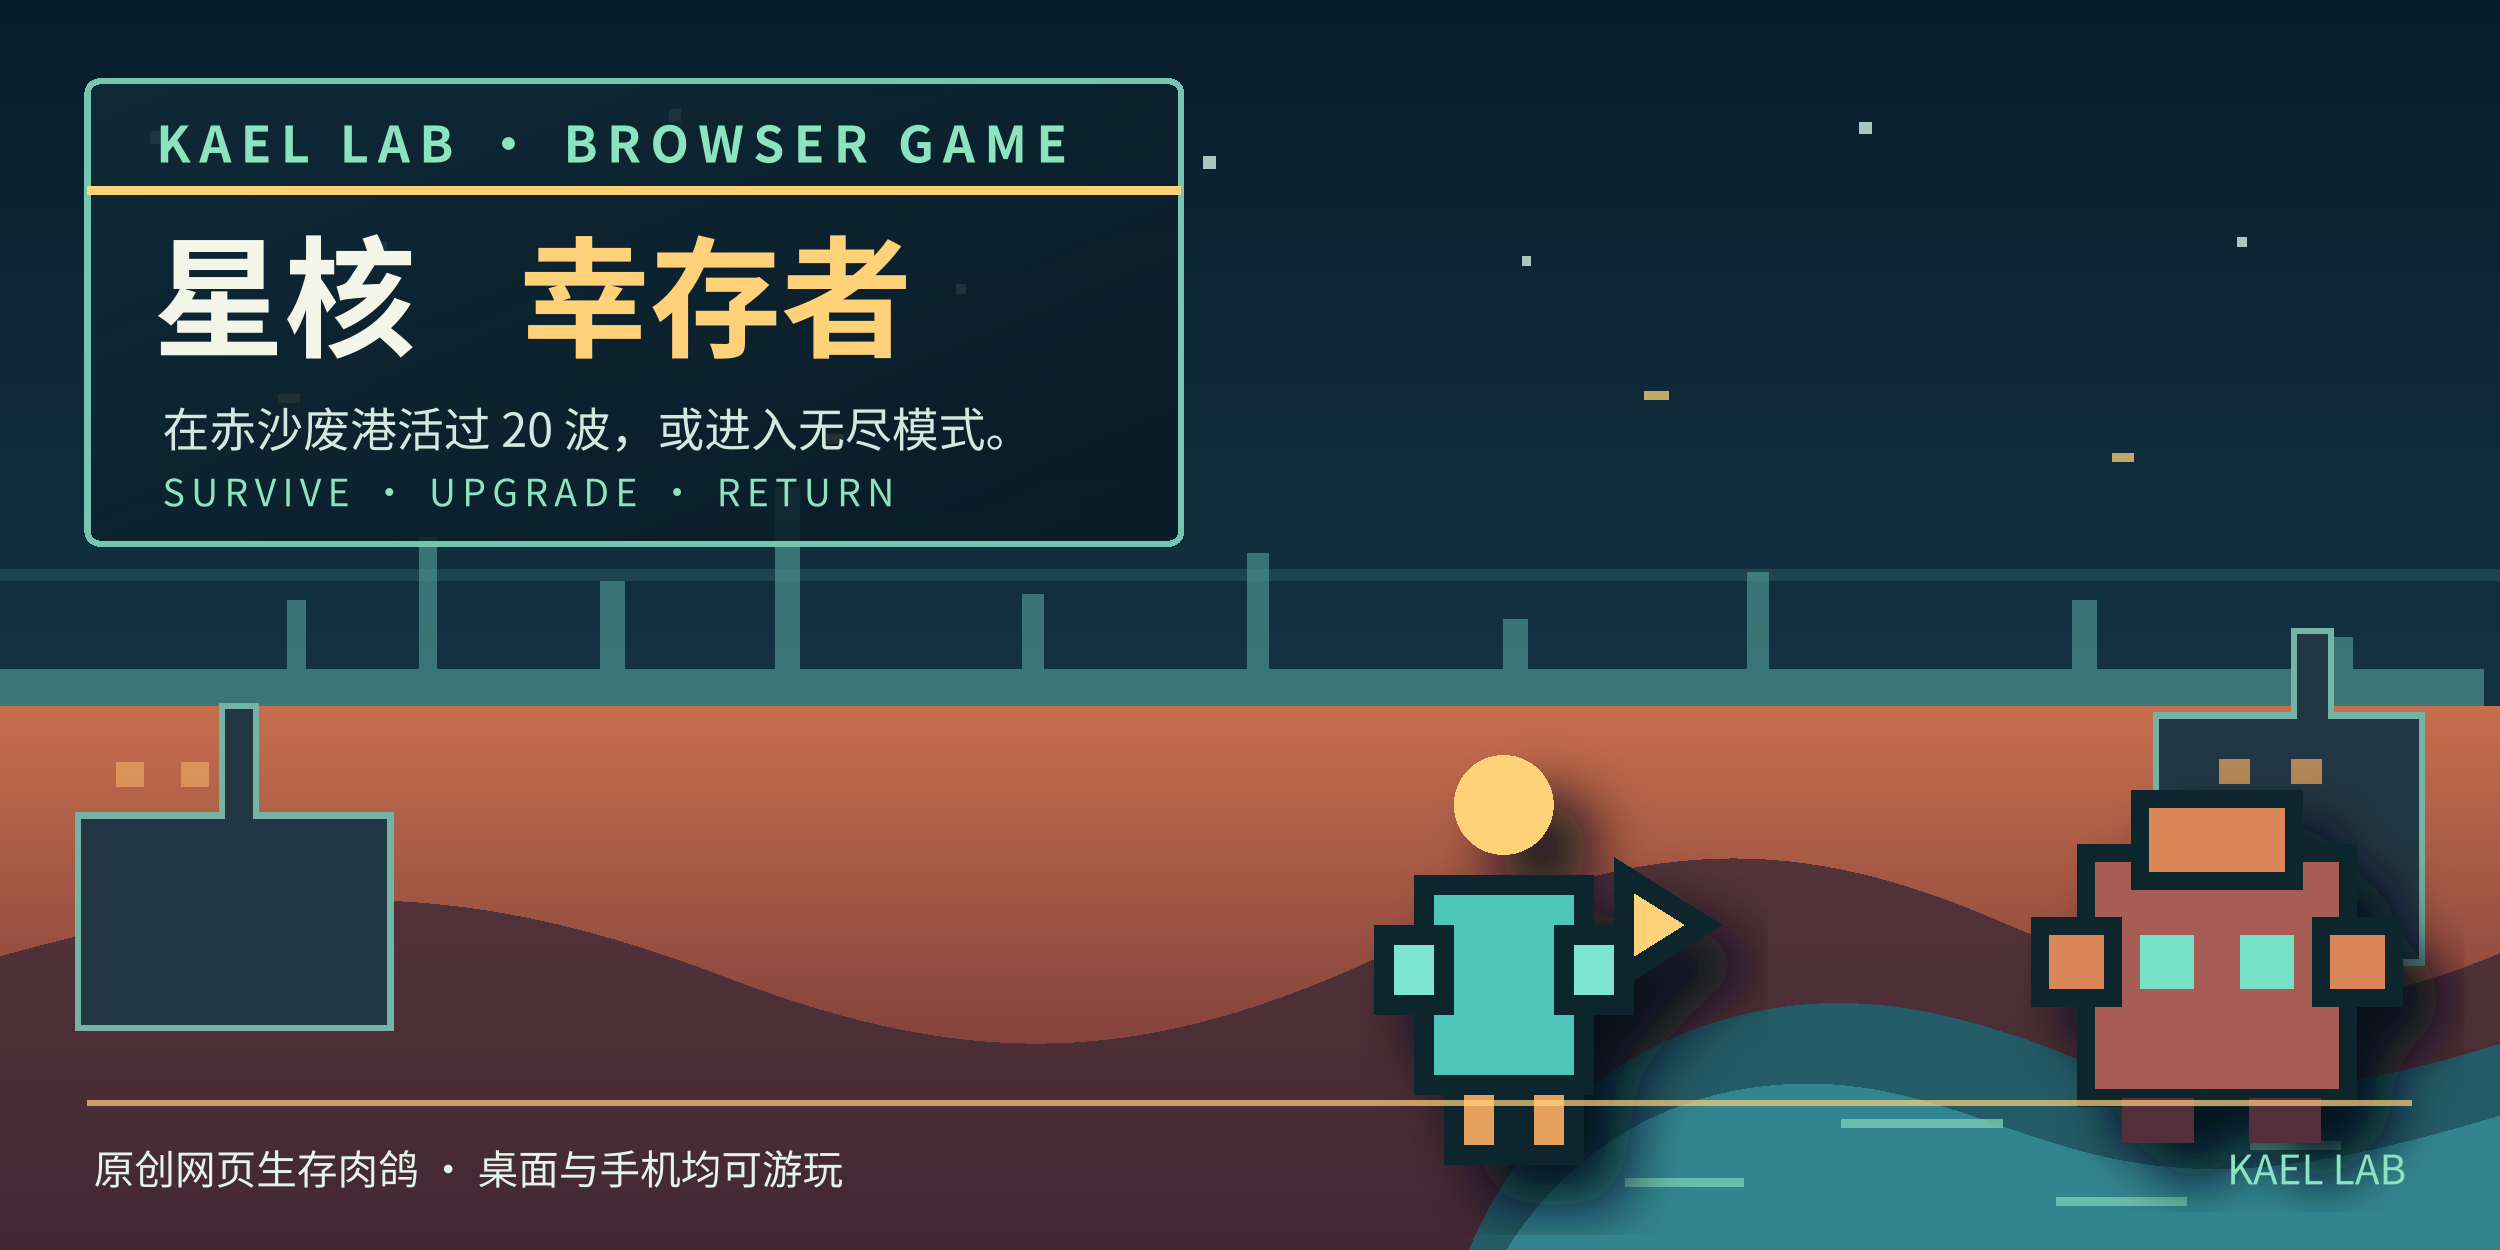
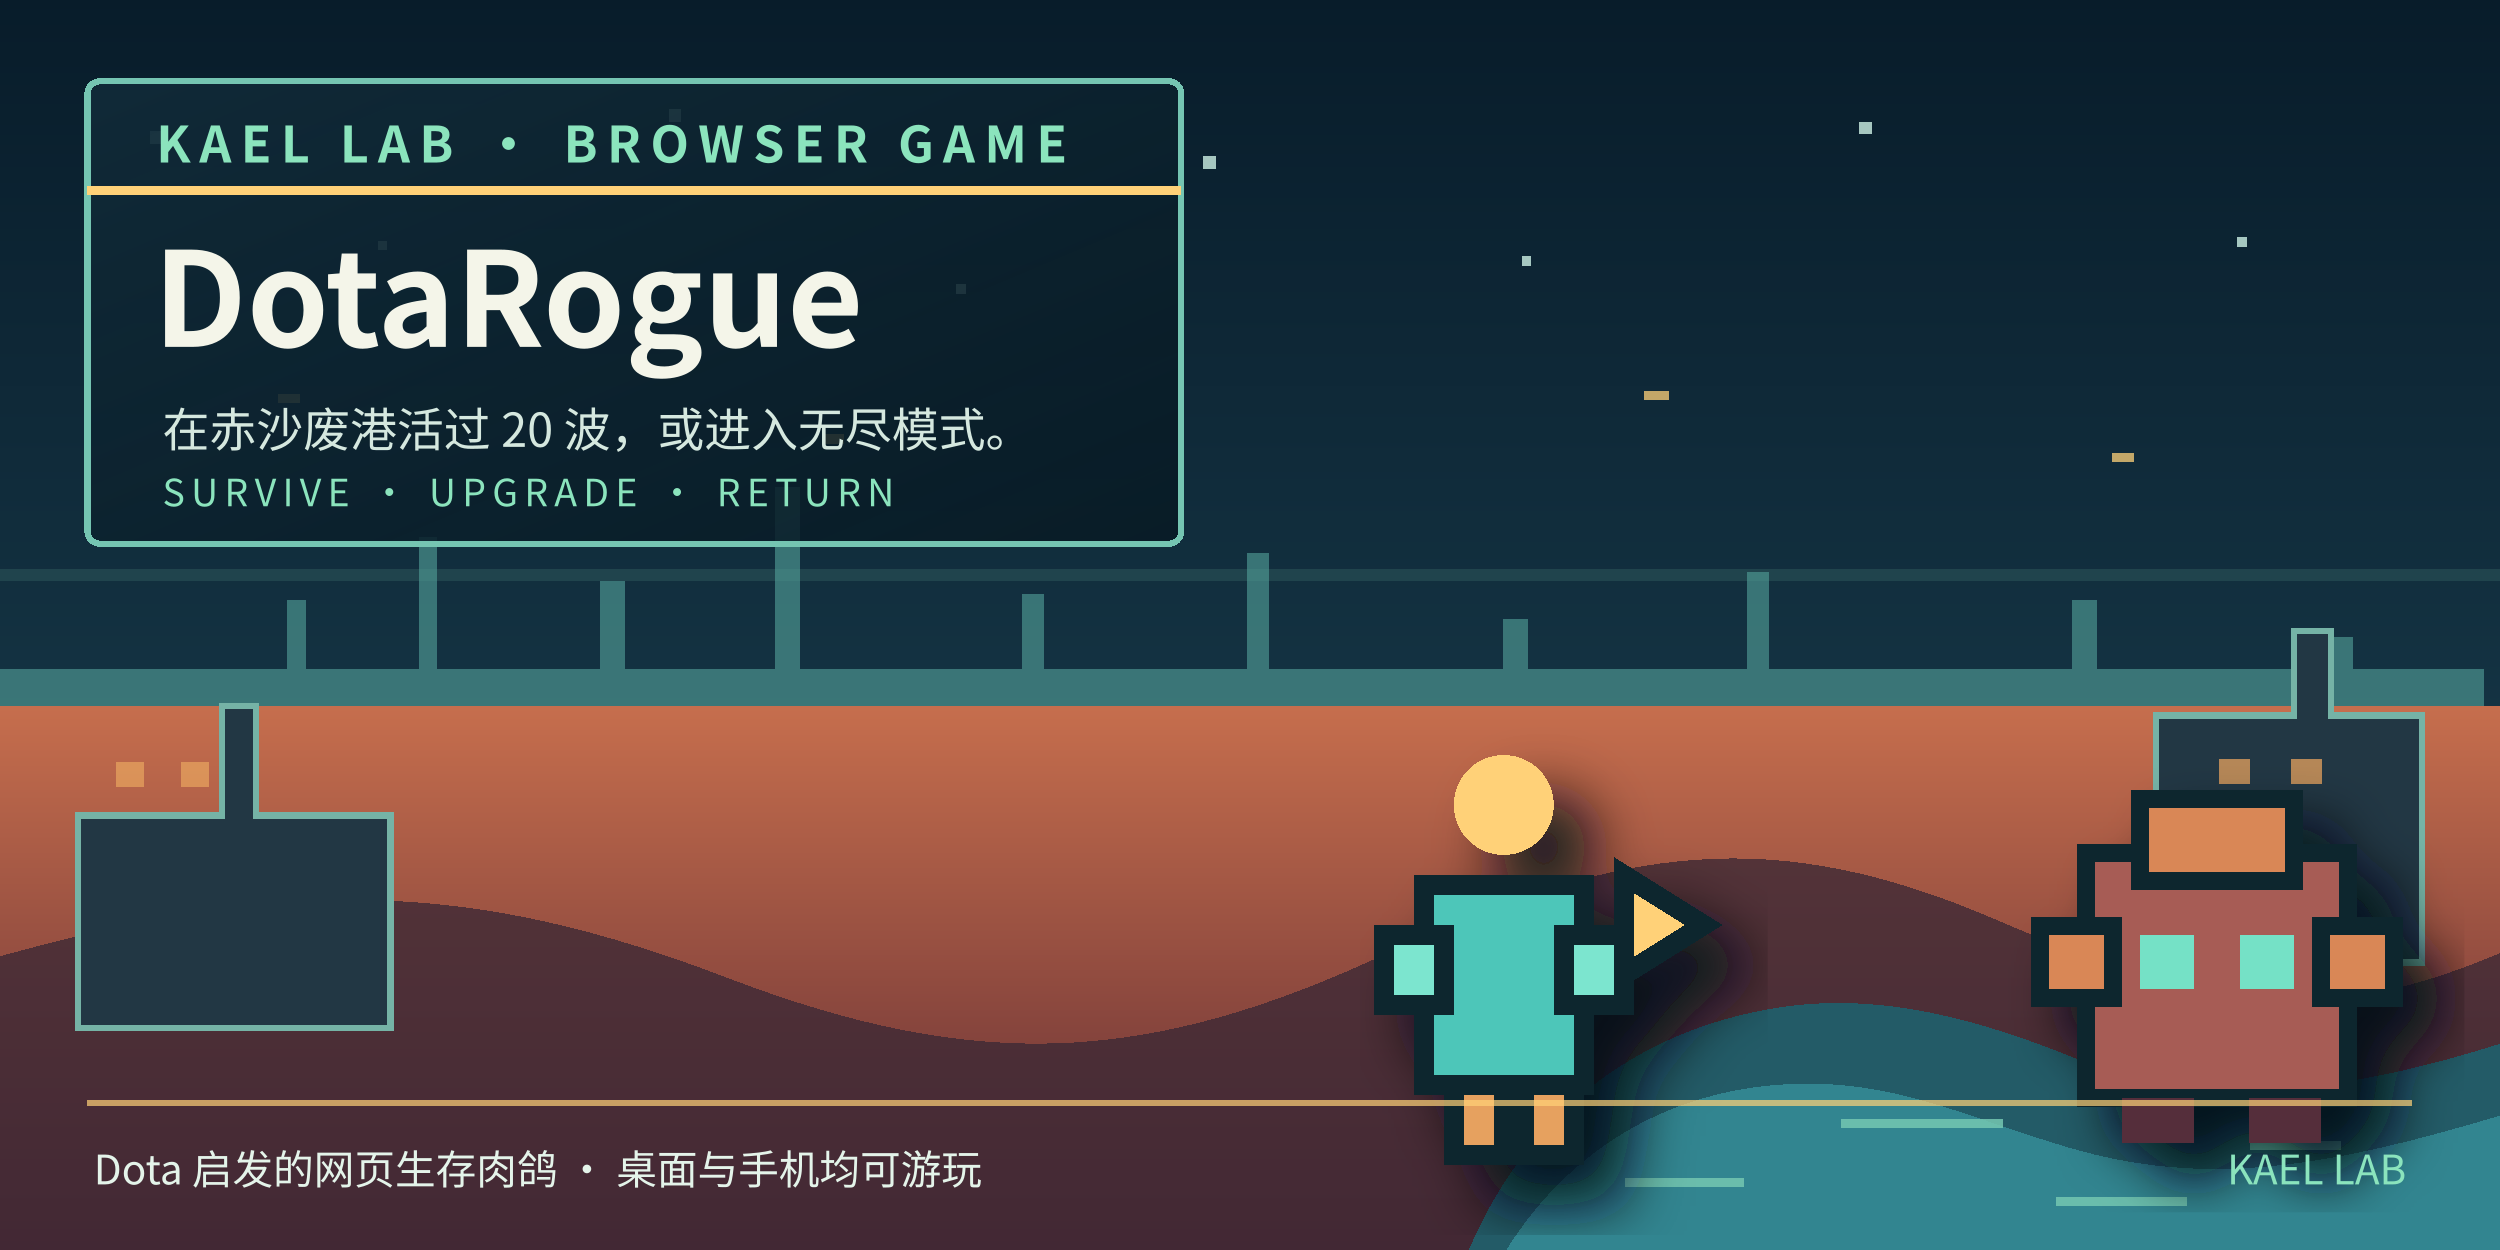
<svg xmlns="http://www.w3.org/2000/svg" width="800" height="400" viewBox="0 0 800 400" shape-rendering="crispEdges">
  <defs>
    <linearGradient id="sky" x1="0" y1="0" x2="0" y2="1">
      <stop offset="0" stop-color="#081c2a" />
      <stop offset="0.62" stop-color="#153545" />
      <stop offset="1" stop-color="#762f36" />
    </linearGradient>
    <linearGradient id="sand" x1="0" y1="0" x2="0" y2="1">
      <stop offset="0" stop-color="#c66e4d" />
      <stop offset="1" stop-color="#5c2932" />
    </linearGradient>
    <linearGradient id="panel" x1="0" y1="0" x2="1" y2="1">
      <stop offset="0" stop-color="#102a38" stop-opacity=".94" />
      <stop offset="1" stop-color="#071923" stop-opacity=".84" />
    </linearGradient>
    <filter id="shadow" x="-20%" y="-20%" width="140%" height="140%">
      <feGaussianBlur in="SourceAlpha" stdDeviation="3" result="blur" />
      <feOffset dx="4" dy="4" result="offset" />
      <feFlood flood-color="#061018" flood-opacity=".9" />
      <feComposite in2="offset" operator="in" />
      <feMerge>
        <feMergeNode />
        <feMergeNode in="SourceGraphic" />
      </feMerge>
    </filter>
  </defs>
  <rect width="800" height="400" fill="url(#sky)" />
  <path d="M0 182h800v4H0zM0 244h800v2H0z" fill="#8be4bd" opacity=".12" />
  <g fill="#d9fff0">
    <path d="M48 42h4v4h-4zM121 77h3v3h-3zM214 35h4v4h-4zM306 91h3v3h-3zM385 50h4v4h-4zM487 82h3v3h-3zM595 39h4v4h-4zM716 76h3v3h-3z" opacity=".75" />
    <path d="M89 126h7v3h-7zM264 139h6v3h-6zM526 125h8v3h-8zM676 145h7v3h-7z" fill="#ffd178" opacity=".75" />
  </g>
  <g fill="#4f9a93" opacity=".65">
    <path d="M0 214h92v-22h6v22h36v-42h6v42h52v-28h8v28h48v-58h8v58h71v-24h7v24h65v-37h7v37h75v-16h8v16h70v-31h7v31h97v-22h8v22h74v-10h8v10h42v46H0z" />
  </g>
  <path d="M0 226h800v174H0z" fill="url(#sand)" />
  <path d="M0 306c94-26 152-24 233 7s136 27 211-8 124-41 194-11 105 35 162 11v95H0z" fill="#3b2834" opacity=".78" />
  <path d="M470 400c20-47 58-72 102-78 31-4 61 4 93 17 34 14 75 14 135-5v66z" fill="#235b67" />
  <path d="M482 400c22-35 55-51 89-53 34-2 57 10 87 19 44 14 82 9 142-9v43z" fill="#348995" opacity=".9" />
  <g fill="#74c7b2" opacity=".85">
    <path d="M520 377h38v3h-38zM589 358h52v3h-52zM658 383h42v3h-42zM720 365h29v3h-29z" />
  </g>
  <g fill="#223744" stroke="#75b3a6" stroke-width="2">
    <path d="M25 261h46v-35h11v35h43v68H25z" />
    <path d="M690 229h44v-27h12v27h29v79h-85z" />
  </g>
  <g fill="#e5a15e" opacity=".75">
    <path d="M37 244h9v8h-9zM58 244h9v8h-9zM710 243h10v8h-10zM733 243h10v8h-10zM706 266h18v5h-18z" />
  </g>
  <g transform="translate(430 232) scale(3.2)" filter="url(#shadow)">
    <circle cx="16" cy="8" r="5" fill="#ffd178" />
    <path d="M8 16h16v20H8z" fill="#4ec6b9" stroke="#10252d" stroke-width="2" />
    <path d="M4 21h6v7H4zM22 21h6v7h-6z" fill="#7ce5cf" stroke="#10252d" stroke-width="2" />
    <path d="M11 36h5v7h-5zM18 36h5v7h-5z" fill="#e6a15e" stroke="#10252d" stroke-width="2" />
    <path d="M28 15l8 5-8 5z" fill="#ffd178" stroke="#10252d" stroke-width="2" />
  </g>
  <g transform="translate(650 247) scale(2.9)" filter="url(#shadow)">
    <path d="M6 9h29v27H6z" fill="#a75b55" stroke="#10252d" stroke-width="2" />
    <path d="M12 3h17v9H12z" fill="#d98757" stroke="#10252d" stroke-width="2" />
    <path d="M1 17h8v8H1zM32 17h8v8h-8z" fill="#d98757" stroke="#10252d" stroke-width="2" />
    <path d="M12 18h6v6h-6zM23 18h6v6h-6z" fill="#75e1c6" />
    <path d="M10 36h8v5h-8zM24 36h8v5h-8z" fill="#552e3a" />
  </g>
  <rect x="28" y="26" width="350" height="148" rx="4" fill="url(#panel)" stroke="#75c5b2" stroke-width="2" />
  <path d="M28 61h350" stroke="#ffd178" stroke-width="3" />
  <text x="50" y="52" fill="#8be4bd" font-family="Microsoft YaHei, Noto Sans CJK SC, sans-serif" font-size="16" font-weight="700" letter-spacing="3">KAEL LAB · BROWSER GAME</text>
-   <text x="49" y="111" fill="#f4f5e9" font-family="Microsoft YaHei, Noto Sans CJK SC, sans-serif" font-size="42" font-weight="900">星核</text>
-   <text x="166" y="111" fill="#ffd178" font-family="Microsoft YaHei, Noto Sans CJK SC, sans-serif" font-size="42" font-weight="900">幸存者</text>
+   <text x="49" y="111" fill="#f4f5e9" font-family="Microsoft YaHei, Noto Sans CJK SC, sans-serif" font-size="42" font-weight="900">DotaRogue</text>
  <text x="52" y="143" fill="#d5e8df" font-family="Microsoft YaHei, Noto Sans CJK SC, sans-serif" font-size="15">在赤沙废港活过 20 波，或进入无尽模式。</text>
  <text x="52" y="162" fill="#8be4bd" font-family="Microsoft YaHei, Noto Sans CJK SC, sans-serif" font-size="12" letter-spacing="2">SURVIVE · UPGRADE · RETURN</text>
  <rect x="28" y="352" width="744" height="2" fill="#ffd178" opacity=".7" />
-   <text x="30" y="379" fill="#e4f4ea" font-family="Microsoft YaHei, Noto Sans CJK SC, sans-serif" font-size="13">原创网页生存肉鸽 · 桌面与手机均可游玩</text>
+   <text x="30" y="379" fill="#e4f4ea" font-family="Microsoft YaHei, Noto Sans CJK SC, sans-serif" font-size="13">Dota 启发的网页生存肉鸽 · 桌面与手机均可游玩</text>
  <text x="770" y="379" text-anchor="end" fill="#8be4bd" font-family="Microsoft YaHei, Noto Sans CJK SC, sans-serif" font-size="13">KAEL LAB</text>
</svg>
